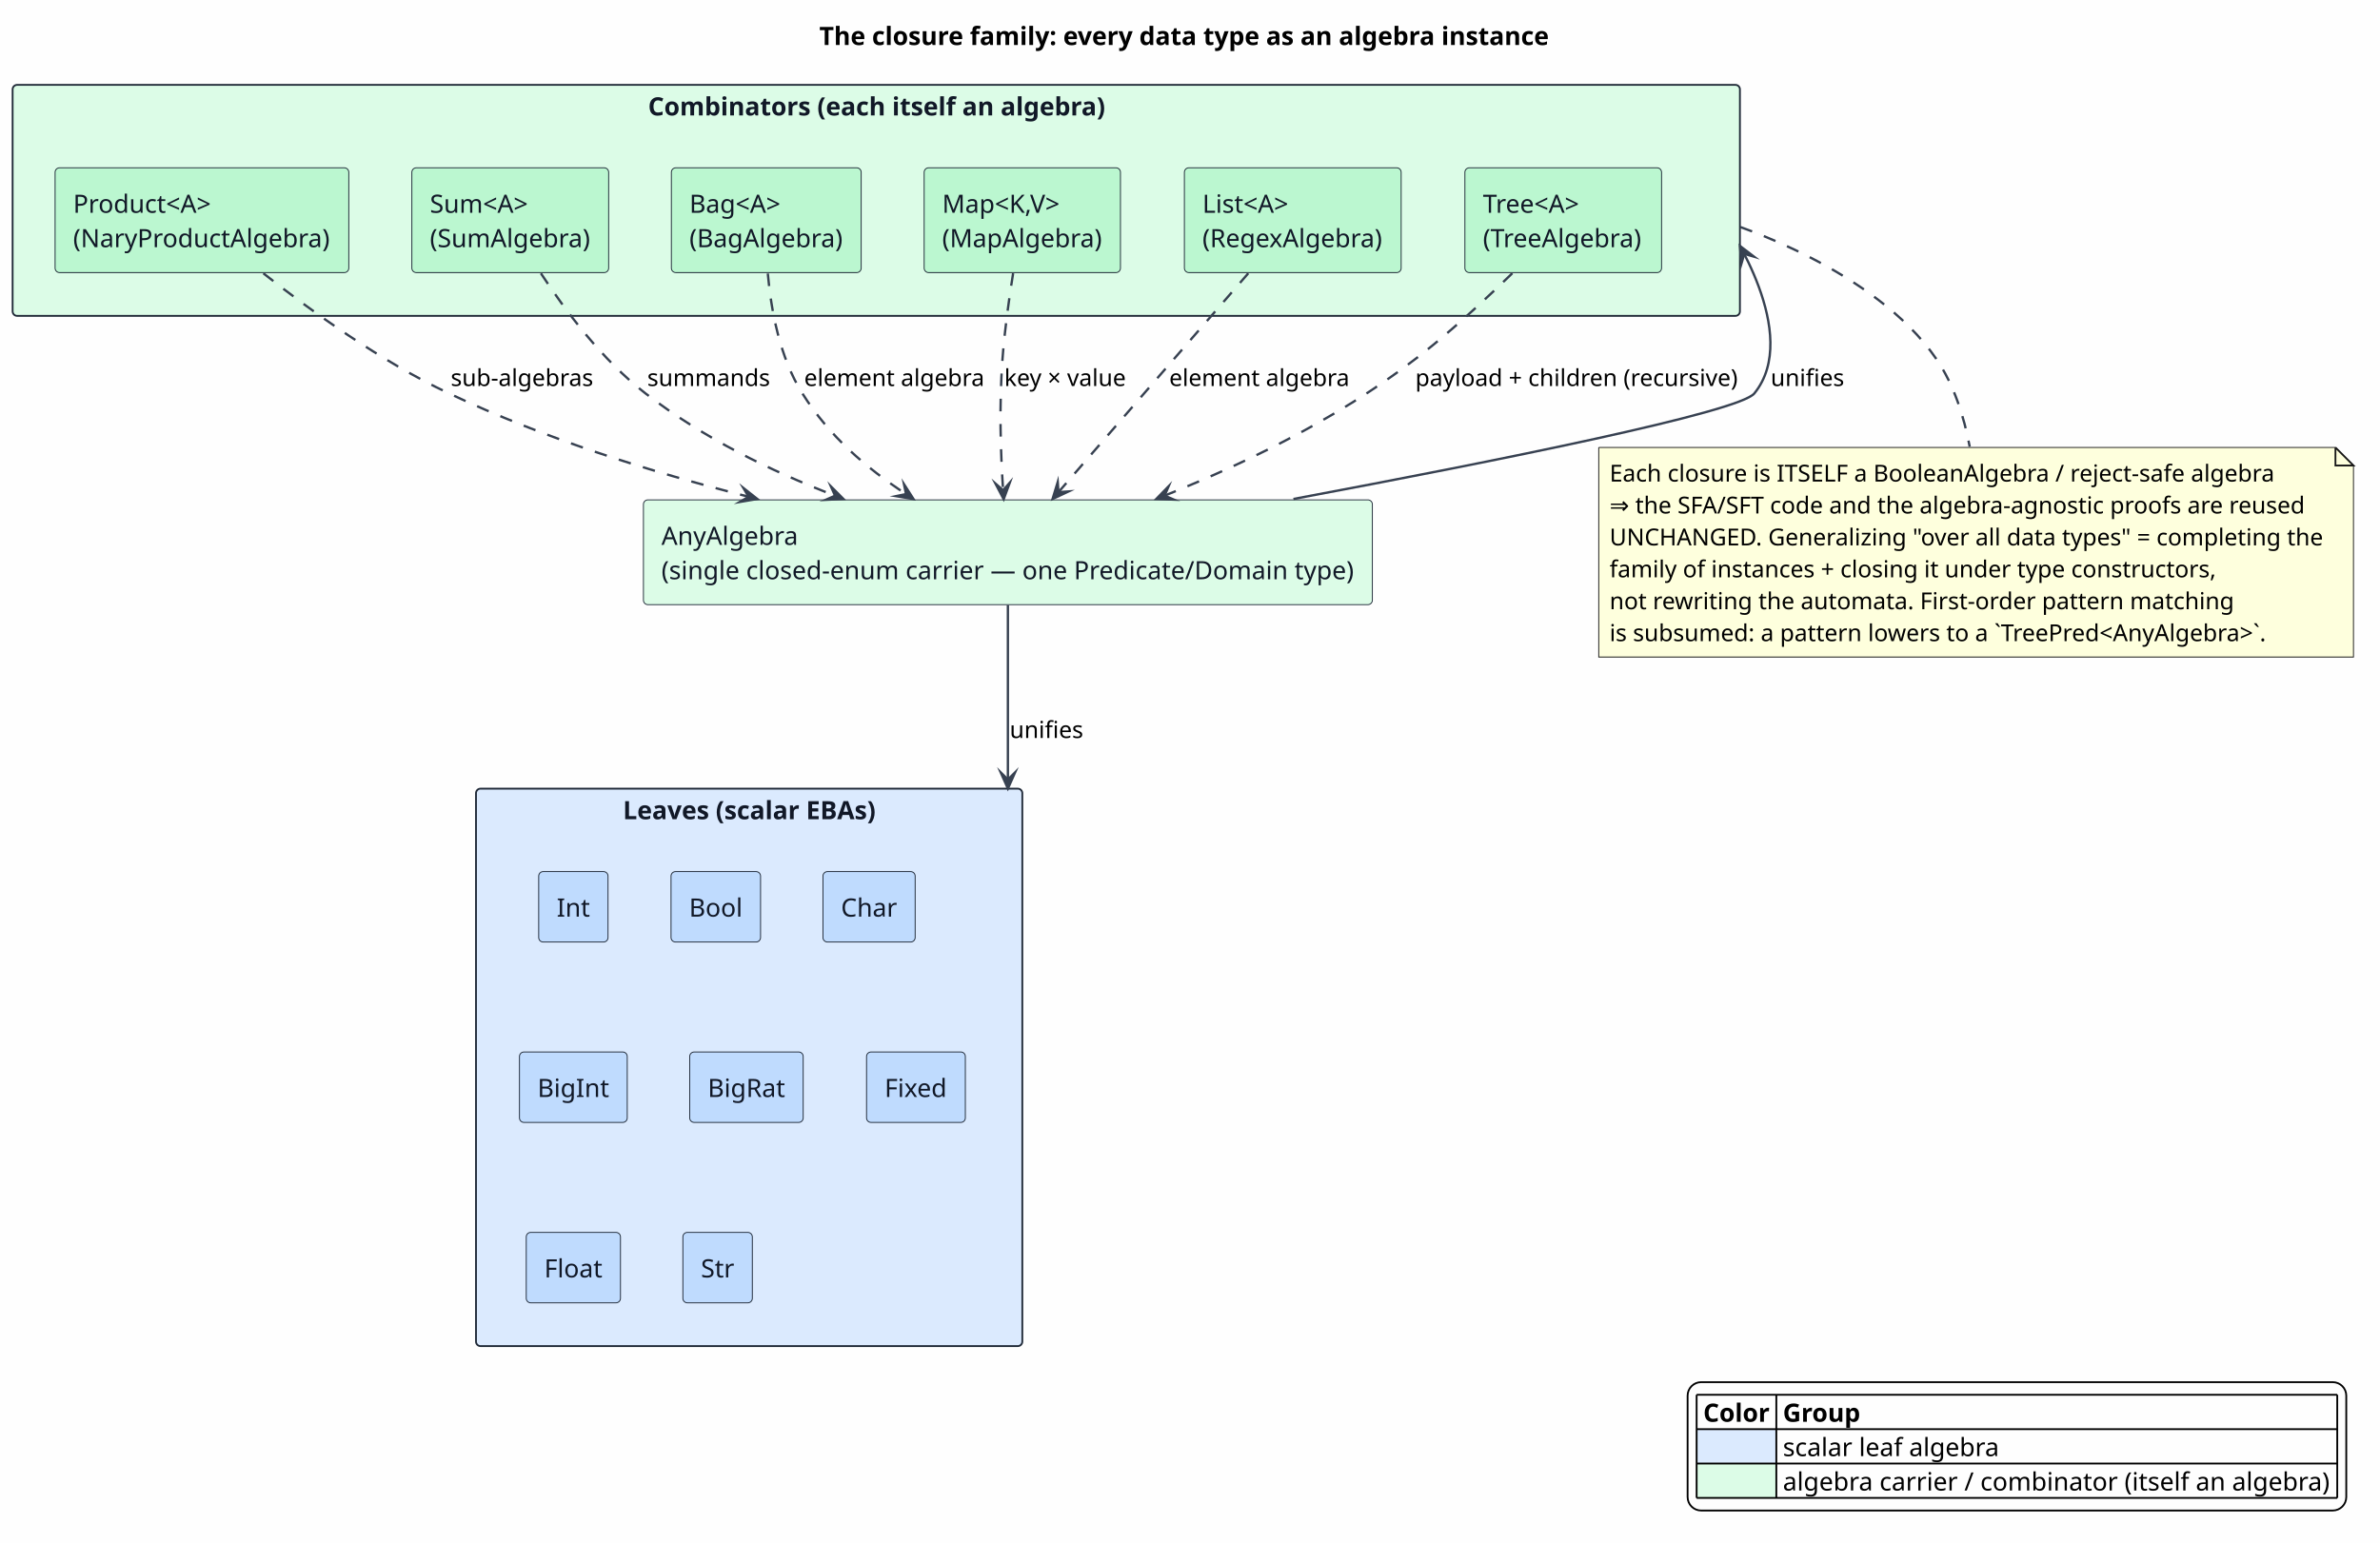
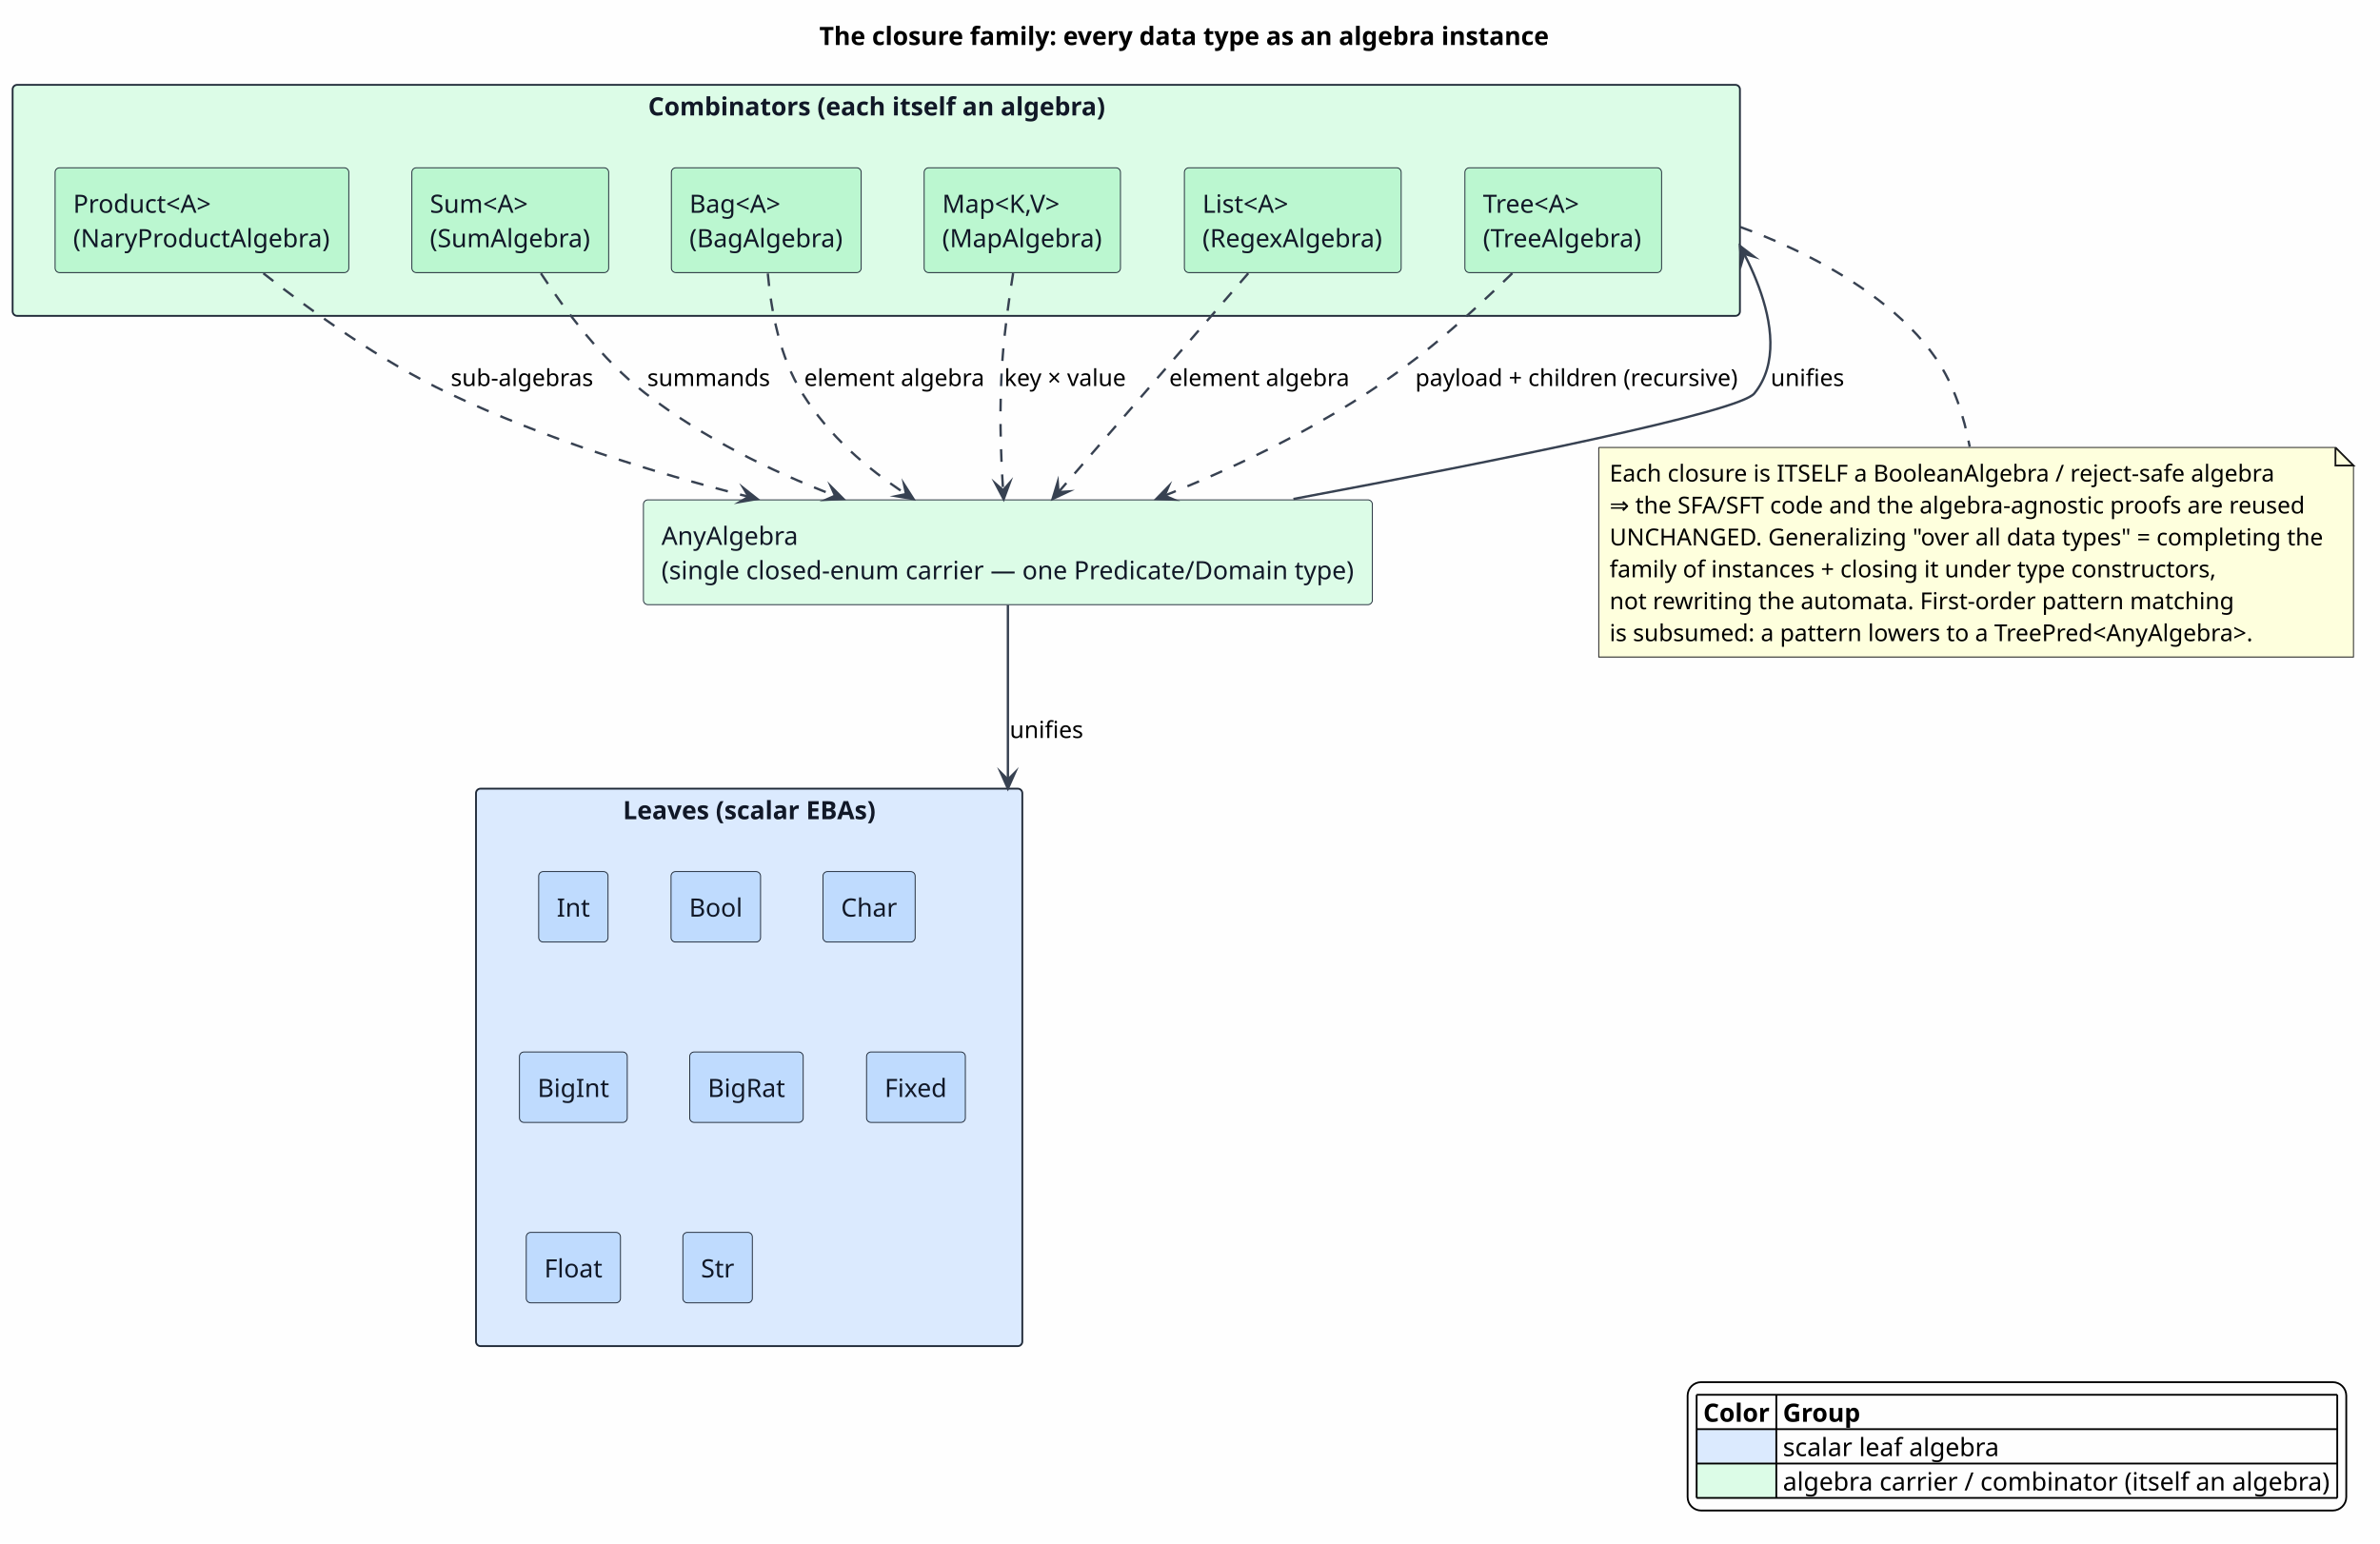
<svg xmlns="http://www.w3.org/2000/svg" contentStyleType="text/css" data-diagram-type="DESCRIPTION" height="856px" preserveAspectRatio="none" style="width:1320px;height:856px;background:#FEFEFE;" version="1.1" viewBox="0 0 1320 856" width="1320px" zoomAndPan="magnify">
  <defs />
  <g>
    <rect fill="#FEFEFE" height="856" style="stroke:none;stroke-width:1;" width="1320" x="0" y="0" />
    <g class="title" data-source-line="1">
      <text fill="#000000" font-family="sans-serif" font-size="14" font-weight="700" lengthAdjust="spacing" textLength="404.473" x="454.41" y="24.966">The closure family: every data type as an algebra instance</text>
    </g>
    <g class="cluster" data-qualified-name="Leaves" data-source-line="20" id="ent0002">
      <rect fill="#DBEAFE" height="309.2" rx="2.5" ry="2.5" style="stroke:#1F2937;stroke-width:1;" width="303" x="264" y="437.448" />
      <text fill="#111827" font-family="sans-serif" font-size="14" font-weight="700" lengthAdjust="spacing" textLength="140.042" x="345.479" y="454.414">Leaves (scalar EBAs)</text>
    </g>
    <g class="cluster" data-qualified-name="Comb" data-source-line="32" id="ent0011">
      <rect fill="#DCFCE7" height="128.14" rx="2.5" ry="2.5" style="stroke:#1F2937;stroke-width:1;" width="958" x="7" y="47.068" />
      <text fill="#111827" font-family="sans-serif" font-size="14" font-weight="700" lengthAdjust="spacing" textLength="253.119" x="359.44" y="64.034">Combinators (each itself an algebra)</text>
    </g>
    <g class="entity" data-qualified-name="Leaves.Int" data-source-line="21" id="ent0003">
      <rect fill="#BFDBFE" height="39.068" rx="2.5" ry="2.5" style="stroke:#1F2937;stroke-width:0.5;" width="38.452" x="298.77" y="483.448" />
      <text fill="#111827" font-family="sans-serif" font-size="14" lengthAdjust="spacing" textLength="18.452" x="308.77" y="508.414">Int</text>
    </g>
    <g class="entity" data-qualified-name="Leaves.Bool" data-source-line="22" id="ent0004">
      <rect fill="#BFDBFE" height="39.068" rx="2.5" ry="2.5" style="stroke:#1F2937;stroke-width:0.5;" width="49.652" x="372.17" y="483.448" />
      <text fill="#111827" font-family="sans-serif" font-size="14" lengthAdjust="spacing" textLength="29.652" x="382.17" y="508.414">Bool</text>
    </g>
    <g class="entity" data-qualified-name="Leaves.Char" data-source-line="23" id="ent0005">
      <rect fill="#BFDBFE" height="39.068" rx="2.5" ry="2.5" style="stroke:#1F2937;stroke-width:0.5;" width="51.136" x="456.43" y="483.448" />
      <text fill="#111827" font-family="sans-serif" font-size="14" lengthAdjust="spacing" textLength="31.136" x="466.43" y="508.414">Char</text>
    </g>
    <g class="entity" data-qualified-name="Leaves.BigInt" data-source-line="24" id="ent0006">
      <rect fill="#BFDBFE" height="39.068" rx="2.5" ry="2.5" style="stroke:#1F2937;stroke-width:0.5;" width="59.774" x="288.11" y="583.508" />
      <text fill="#111827" font-family="sans-serif" font-size="14" lengthAdjust="spacing" textLength="39.774" x="298.11" y="608.474">BigInt</text>
    </g>
    <g class="entity" data-qualified-name="Leaves.BigRat" data-source-line="25" id="ent0007">
      <rect fill="#BFDBFE" height="39.068" rx="2.5" ry="2.5" style="stroke:#1F2937;stroke-width:0.5;" width="62.938" x="382.53" y="583.508" />
      <text fill="#111827" font-family="sans-serif" font-size="14" lengthAdjust="spacing" textLength="42.938" x="392.53" y="608.474">BigRat</text>
    </g>
    <g class="entity" data-qualified-name="Leaves.Fixed" data-source-line="26" id="ent0008">
      <rect fill="#BFDBFE" height="39.068" rx="2.5" ry="2.5" style="stroke:#1F2937;stroke-width:0.5;" width="54.79" x="480.61" y="583.508" />
      <text fill="#111827" font-family="sans-serif" font-size="14" lengthAdjust="spacing" textLength="34.79" x="490.61" y="608.474">Fixed</text>
    </g>
    <g class="entity" data-qualified-name="Leaves.Float" data-source-line="27" id="ent0009">
      <rect fill="#BFDBFE" height="39.068" rx="2.5" ry="2.5" style="stroke:#1F2937;stroke-width:0.5;" width="52.256" x="291.87" y="683.578" />
      <text fill="#111827" font-family="sans-serif" font-size="14" lengthAdjust="spacing" textLength="32.256" x="301.87" y="708.544">Float</text>
    </g>
    <g class="entity" data-qualified-name="Leaves.Str" data-source-line="28" id="ent0010">
      <rect fill="#BFDBFE" height="39.068" rx="2.5" ry="2.5" style="stroke:#1F2937;stroke-width:0.5;" width="38.522" x="378.74" y="683.578" />
      <text fill="#111827" font-family="sans-serif" font-size="14" lengthAdjust="spacing" textLength="18.522" x="388.74" y="708.544">Str</text>
    </g>
    <g class="entity" data-qualified-name="Comb.Product" data-source-line="33" id="ent0012">
      <rect fill="#BBF7D0" height="58.136" rx="2.5" ry="2.5" style="stroke:#1F2937;stroke-width:0.5;" width="162.883" x="30.56" y="93.068" />
      <text fill="#111827" font-family="sans-serif" font-size="14" lengthAdjust="spacing" textLength="76.72" x="40.56" y="118.034">Product&lt;A&gt;</text>
      <text fill="#111827" font-family="sans-serif" font-size="14" lengthAdjust="spacing" textLength="142.883" x="40.56" y="137.102">(NaryProductAlgebra)</text>
    </g>
    <g class="entity" data-qualified-name="Comb.Sum" data-source-line="34" id="ent0013">
      <rect fill="#BBF7D0" height="58.136" rx="2.5" ry="2.5" style="stroke:#1F2937;stroke-width:0.5;" width="109.138" x="228.43" y="93.068" />
      <text fill="#111827" font-family="sans-serif" font-size="14" lengthAdjust="spacing" textLength="54.39" x="238.43" y="118.034">Sum&lt;A&gt;</text>
      <text fill="#111827" font-family="sans-serif" font-size="14" lengthAdjust="spacing" textLength="89.138" x="238.43" y="137.102">(SumAlgebra)</text>
    </g>
    <g class="entity" data-qualified-name="Comb.Bag" data-source-line="35" id="ent0014">
      <rect fill="#BBF7D0" height="58.136" rx="2.5" ry="2.5" style="stroke:#1F2937;stroke-width:0.5;" width="105.274" x="372.36" y="93.068" />
      <text fill="#111827" font-family="sans-serif" font-size="14" lengthAdjust="spacing" textLength="50.526" x="382.36" y="118.034">Bag&lt;A&gt;</text>
      <text fill="#111827" font-family="sans-serif" font-size="14" lengthAdjust="spacing" textLength="85.274" x="382.36" y="137.102">(BagAlgebra)</text>
    </g>
    <g class="entity" data-qualified-name="Comb.Map" data-source-line="36" id="ent0015">
      <rect fill="#BBF7D0" height="58.136" rx="2.5" ry="2.5" style="stroke:#1F2937;stroke-width:0.5;" width="108.872" x="512.56" y="93.068" />
      <text fill="#111827" font-family="sans-serif" font-size="14" lengthAdjust="spacing" textLength="65.996" x="522.56" y="118.034">Map&lt;K,V&gt;</text>
      <text fill="#111827" font-family="sans-serif" font-size="14" lengthAdjust="spacing" textLength="88.872" x="522.56" y="137.102">(MapAlgebra)</text>
    </g>
    <g class="entity" data-qualified-name="Comb.List" data-source-line="37" id="ent0016">
      <rect fill="#BBF7D0" height="58.136" rx="2.5" ry="2.5" style="stroke:#1F2937;stroke-width:0.5;" width="120.226" x="656.89" y="93.068" />
      <text fill="#111827" font-family="sans-serif" font-size="14" lengthAdjust="spacing" textLength="47.67" x="666.89" y="118.034">List&lt;A&gt;</text>
      <text fill="#111827" font-family="sans-serif" font-size="14" lengthAdjust="spacing" textLength="100.226" x="666.89" y="137.102">(RegexAlgebra)</text>
    </g>
    <g class="entity" data-qualified-name="Comb.Tree" data-source-line="38" id="ent0017">
      <rect fill="#BBF7D0" height="58.136" rx="2.5" ry="2.5" style="stroke:#1F2937;stroke-width:0.5;" width="109.068" x="812.47" y="93.068" />
      <text fill="#111827" font-family="sans-serif" font-size="14" lengthAdjust="spacing" textLength="54.32" x="822.47" y="118.034">Tree&lt;A&gt;</text>
      <text fill="#111827" font-family="sans-serif" font-size="14" lengthAdjust="spacing" textLength="89.068" x="822.47" y="137.102">(TreeAlgebra)</text>
    </g>
    <g class="entity" data-qualified-name="Any" data-source-line="17" id="ent0001">
      <rect fill="#DCFCE7" height="58.136" rx="2.5" ry="2.5" style="stroke:#1F2937;stroke-width:0.5;" width="404.284" x="356.86" y="277.258" />
      <text fill="#111827" font-family="sans-serif" font-size="14" lengthAdjust="spacing" textLength="76.048" x="366.86" y="302.224">AnyAlgebra</text>
      <text fill="#111827" font-family="sans-serif" font-size="14" lengthAdjust="spacing" textLength="384.284" x="366.86" y="321.292">(single closed-enum carrier — one Predicate/Domain type)</text>
    </g>
    <g class="entity" data-qualified-name="GMN26" data-source-line="53" id="ent0027">
      <path d="M886.7,248.208 L886.7,364.444 L1305.292,364.444 L1305.292,258.208 L1295.292,248.208 L886.7,248.208" fill="#FEFFDD" style="stroke:#181818;stroke-width:0.5;" />
      <path d="M1295.292,248.208 L1295.292,258.208 L1305.292,258.208 L1295.292,248.208" fill="#FEFFDD" style="stroke:#181818;stroke-width:1;" />
      <text fill="#000000" font-family="sans-serif" font-size="13" lengthAdjust="spacing" textLength="369.824" x="892.7" y="267.105">Each closure is ITSELF a BooleanAlgebra / reject-safe algebra</text>
      <text fill="#000000" font-family="sans-serif" font-size="13" lengthAdjust="spacing" textLength="386.918" x="892.7" y="284.811">⇒ the SFA/SFT code and the algebra-agnostic proofs are reused</text>
      <text fill="#000000" font-family="sans-serif" font-size="13" lengthAdjust="spacing" textLength="397.592" x="892.7" y="302.517">UNCHANGED. Generalizing "over all data types" = completing the</text>
      <text fill="#000000" font-family="sans-serif" font-size="13" lengthAdjust="spacing" textLength="336.375" x="892.7" y="320.223">family of instances + closing it under type constructors,</text>
      <text fill="#000000" font-family="sans-serif" font-size="13" lengthAdjust="spacing" textLength="347.165" x="892.7" y="337.929">not rewriting the automata. First-order pattern matching</text>
-       <text fill="#000000" font-family="sans-serif" font-size="13" lengthAdjust="spacing" textLength="365.742" x="892.7" y="355.635">is subsumed: a pattern lowers to a `TreePred&lt;AnyAlgebra&gt;`.</text>
+       <text fill="#000000" font-family="sans-serif" font-size="13" lengthAdjust="spacing" textLength="358.436" x="892.7" y="355.635">is subsumed: a pattern lowers to a TreePred&lt;AnyAlgebra&gt;.</text>
    </g>
    <g class="link" data-entity-1="ent0001" data-entity-2="ent0002" data-link-type="dependency" data-source-line="41" id="lnk18">
      <path d="M559,335.628 C559,362.203 559,397.915 559,432.412" fill="none" id="Any-to-Leaves" style="stroke:#374151;stroke-width:1.3;" />
      <polygon fill="#374151" points="559,437.412,563,428.412,559,432.412,555,428.412,559,437.412" style="stroke:#374151;stroke-width:1.3;stroke-linejoin:miter;stroke-miterlimit:10;" />
      <text fill="#000000" font-family="sans-serif" font-size="13" lengthAdjust="spacing" textLength="40.807" x="560" y="409.345">unifies</text>
    </g>
    <g class="link" data-entity-1="ent0001" data-entity-2="ent0011" data-link-type="dependency" data-source-line="42" id="lnk19">
      <path d="M717.36,276.768 C830.63,255.578 964.54,228.638 973,218.208 C986.29,201.833 982.622,178.548 975.47,159.122 C973.682,154.265 971.676,149.65 969.663,145.444 C968.656,143.341 967.648,141.34 966.664,139.463 C966.172,138.524 965.686,137.617 965.209,136.742 C965.15,136.633 967.491,140.91 967.432,140.802" fill="none" id="Any-to-Comb" style="stroke:#374151;stroke-width:1.3;" />
      <polygon fill="#374151" points="965.031,136.416,965.845,146.231,967.432,140.802,972.862,142.389,965.031,136.416" style="stroke:#374151;stroke-width:1.3;stroke-linejoin:miter;stroke-miterlimit:10;" />
      <text fill="#000000" font-family="sans-serif" font-size="13" lengthAdjust="spacing" textLength="40.807" x="982.05" y="214.105">unifies</text>
    </g>
    <g class="link" data-entity-1="ent0012" data-entity-2="ent0001" data-link-type="dependency" data-source-line="45" id="lnk20">
      <path d="M146.07,151.608 C172.65,172.578 211.29,200.438 249,218.208 C302.73,243.528 360.414,261.596 415.184,275.526" fill="none" id="Product-to-Any" style="stroke:#374151;stroke-width:1.3;stroke-dasharray:7,7;" />
      <polygon fill="#374151" points="420.03,276.758,412.294,270.663,415.184,275.526,410.322,278.416,420.03,276.758" style="stroke:#374151;stroke-width:1.3;stroke-linejoin:miter;stroke-miterlimit:10;" />
      <text fill="#000000" font-family="sans-serif" font-size="13" lengthAdjust="spacing" textLength="79.3" x="250" y="214.105">sub-algebras</text>
    </g>
    <g class="link" data-entity-1="ent0013" data-entity-2="ent0001" data-link-type="dependency" data-source-line="46" id="lnk21">
      <path d="M300.01,151.638 C313.57,172.358 334.18,199.878 358,218.208 C390.55,243.258 426.747,260.873 463.117,274.953" fill="none" id="Sum-to-Any" style="stroke:#374151;stroke-width:1.3;stroke-dasharray:7,7;" />
      <polygon fill="#374151" points="467.78,276.758,460.831,269.779,463.117,274.953,457.943,277.239,467.78,276.758" style="stroke:#374151;stroke-width:1.3;stroke-linejoin:miter;stroke-miterlimit:10;" />
      <text fill="#000000" font-family="sans-serif" font-size="13" lengthAdjust="spacing" textLength="68.12" x="359" y="214.105">summands</text>
    </g>
    <g class="link" data-entity-1="ent0014" data-entity-2="ent0001" data-link-type="dependency" data-source-line="47" id="lnk22">
      <path d="M425.84,151.708 C427.6,171.678 432.4,198.238 445,218.208 C460.15,242.228 480.247,259.373 502.497,274.063" fill="none" id="Bag-to-Any" style="stroke:#374151;stroke-width:1.3;stroke-dasharray:7,7;" />
      <polygon fill="#374151" points="506.67,276.818,501.363,268.521,502.497,274.063,496.955,275.197,506.67,276.818" style="stroke:#374151;stroke-width:1.3;stroke-linejoin:miter;stroke-miterlimit:10;" />
      <text fill="#000000" font-family="sans-serif" font-size="13" lengthAdjust="spacing" textLength="100.243" x="446" y="214.105">element algebra</text>
    </g>
    <g class="link" data-entity-1="ent0015" data-entity-2="ent0001" data-link-type="dependency" data-source-line="48" id="lnk23">
      <path d="M561.9,151.568 C559.6,165.818 557.14,183.368 556,199.208 C554.11,225.498 554.946,250.538 556.336,271.928" fill="none" id="Map-to-Any" style="stroke:#374151;stroke-width:1.3;stroke-dasharray:7,7;" />
      <polygon fill="#374151" points="556.66,276.918,560.068,267.678,556.336,271.928,552.085,268.196,556.66,276.918" style="stroke:#374151;stroke-width:1.3;stroke-linejoin:miter;stroke-miterlimit:10;" />
      <text fill="#000000" font-family="sans-serif" font-size="13" lengthAdjust="spacing" textLength="67.717" x="557" y="214.105">key × value</text>
    </g>
    <g class="link" data-entity-1="ent0016" data-entity-2="ent0001" data-link-type="dependency" data-source-line="49" id="lnk24">
      <path d="M692.31,151.608 C662.72,185.738 616.686,238.811 587.046,272.981" fill="none" id="List-to-Any" style="stroke:#374151;stroke-width:1.3;stroke-dasharray:7,7;" />
      <polygon fill="#374151" points="583.77,276.758,592.689,272.58,587.046,272.981,586.646,267.338,583.77,276.758" style="stroke:#374151;stroke-width:1.3;stroke-linejoin:miter;stroke-miterlimit:10;" />
      <text fill="#000000" font-family="sans-serif" font-size="13" lengthAdjust="spacing" textLength="100.243" x="648.46" y="214.105">element algebra</text>
    </g>
    <g class="link" data-entity-1="ent0017" data-entity-2="ent0001" data-link-type="dependency" data-source-line="50" id="lnk25">
      <path d="M838.76,151.578 C825.81,164.168 810.02,178.868 795,191.208 C749.37,228.688 694.011,255.626 645.921,274.916" fill="none" id="Tree-to-Any" style="stroke:#374151;stroke-width:1.3;stroke-dasharray:7,7;" />
      <polygon fill="#374151" points="641.28,276.778,651.122,277.14,645.921,274.916,648.144,269.715,641.28,276.778" style="stroke:#374151;stroke-width:1.3;stroke-linejoin:miter;stroke-miterlimit:10;" />
      <text fill="#000000" font-family="sans-serif" font-size="13" lengthAdjust="spacing" textLength="179.374" x="784.94" y="214.105">payload + children (recursive)</text>
    </g>
    <g class="link" data-entity-1="ent0011" data-entity-2="ent0027" data-link-type="association" data-source-line="53" id="lnk28">
      <path d="M965.197,125.916 C965.403,125.99 965.612,126.065 965.825,126.142 C967.527,126.758 969.442,127.47 971.539,128.277 C979.928,131.504 991.239,136.26 1003.549,142.568 C1028.168,155.183 1056.78,174.003 1074,199.208 C1083.71,213.428 1089.29,231.038 1092.45,247.798" fill="none" id="Comb-GMN26" style="stroke:#374151;stroke-width:1.3;stroke-dasharray:7,7;" />
    </g>
    <g class="legend" data-source-line="61">
      <rect fill="none" height="71.204" rx="7.5" ry="7.5" style="stroke:#000000;stroke-width:1;" width="365.305" x="935.988" y="766.648" />
      <text fill="#000000" font-family="sans-serif" font-size="14" font-weight="700" lengthAdjust="spacing" textLength="36.918" x="944.628" y="788.614">Color</text>
      <text fill="#000000" font-family="sans-serif" font-size="14" font-weight="700" lengthAdjust="spacing" textLength="43.092" x="988.826" y="788.614">Group</text>
      <rect fill="#DBEAFE" height="19.068" style="stroke:none;stroke-width:1;" width="44.198" x="940.988" y="792.716" />
      <text fill="#000000" font-family="sans-serif" font-size="14" lengthAdjust="spacing" textLength="3.64" x="940.988" y="807.682"> </text>
      <text fill="#000000" font-family="sans-serif" font-size="14" lengthAdjust="spacing" textLength="120.204" x="988.826" y="807.682">scalar leaf algebra</text>
      <rect fill="#DCFCE7" height="19.068" style="stroke:none;stroke-width:1;" width="44.198" x="940.988" y="811.784" />
      <text fill="#000000" font-family="sans-serif" font-size="14" lengthAdjust="spacing" textLength="3.64" x="940.988" y="826.75"> </text>
      <text fill="#000000" font-family="sans-serif" font-size="14" lengthAdjust="spacing" textLength="303.827" x="988.826" y="826.75">algebra carrier / combinator (itself an algebra)</text>
      <line style="stroke:#000000;stroke-width:1;" x1="940.988" x2="1296.292" y1="773.648" y2="773.648" />
      <line style="stroke:#000000;stroke-width:1;" x1="940.988" x2="1296.292" y1="792.716" y2="792.716" />
      <line style="stroke:#000000;stroke-width:1;" x1="940.988" x2="1296.292" y1="811.784" y2="811.784" />
      <line style="stroke:#000000;stroke-width:1;" x1="940.988" x2="1296.292" y1="830.852" y2="830.852" />
      <line style="stroke:#000000;stroke-width:1;" x1="940.988" x2="940.988" y1="773.648" y2="830.852" />
      <line style="stroke:#000000;stroke-width:1;" x1="985.186" x2="985.186" y1="773.648" y2="830.852" />
      <line style="stroke:#000000;stroke-width:1;" x1="1296.292" x2="1296.292" y1="773.648" y2="830.852" />
    </g>
  </g>
</svg>
